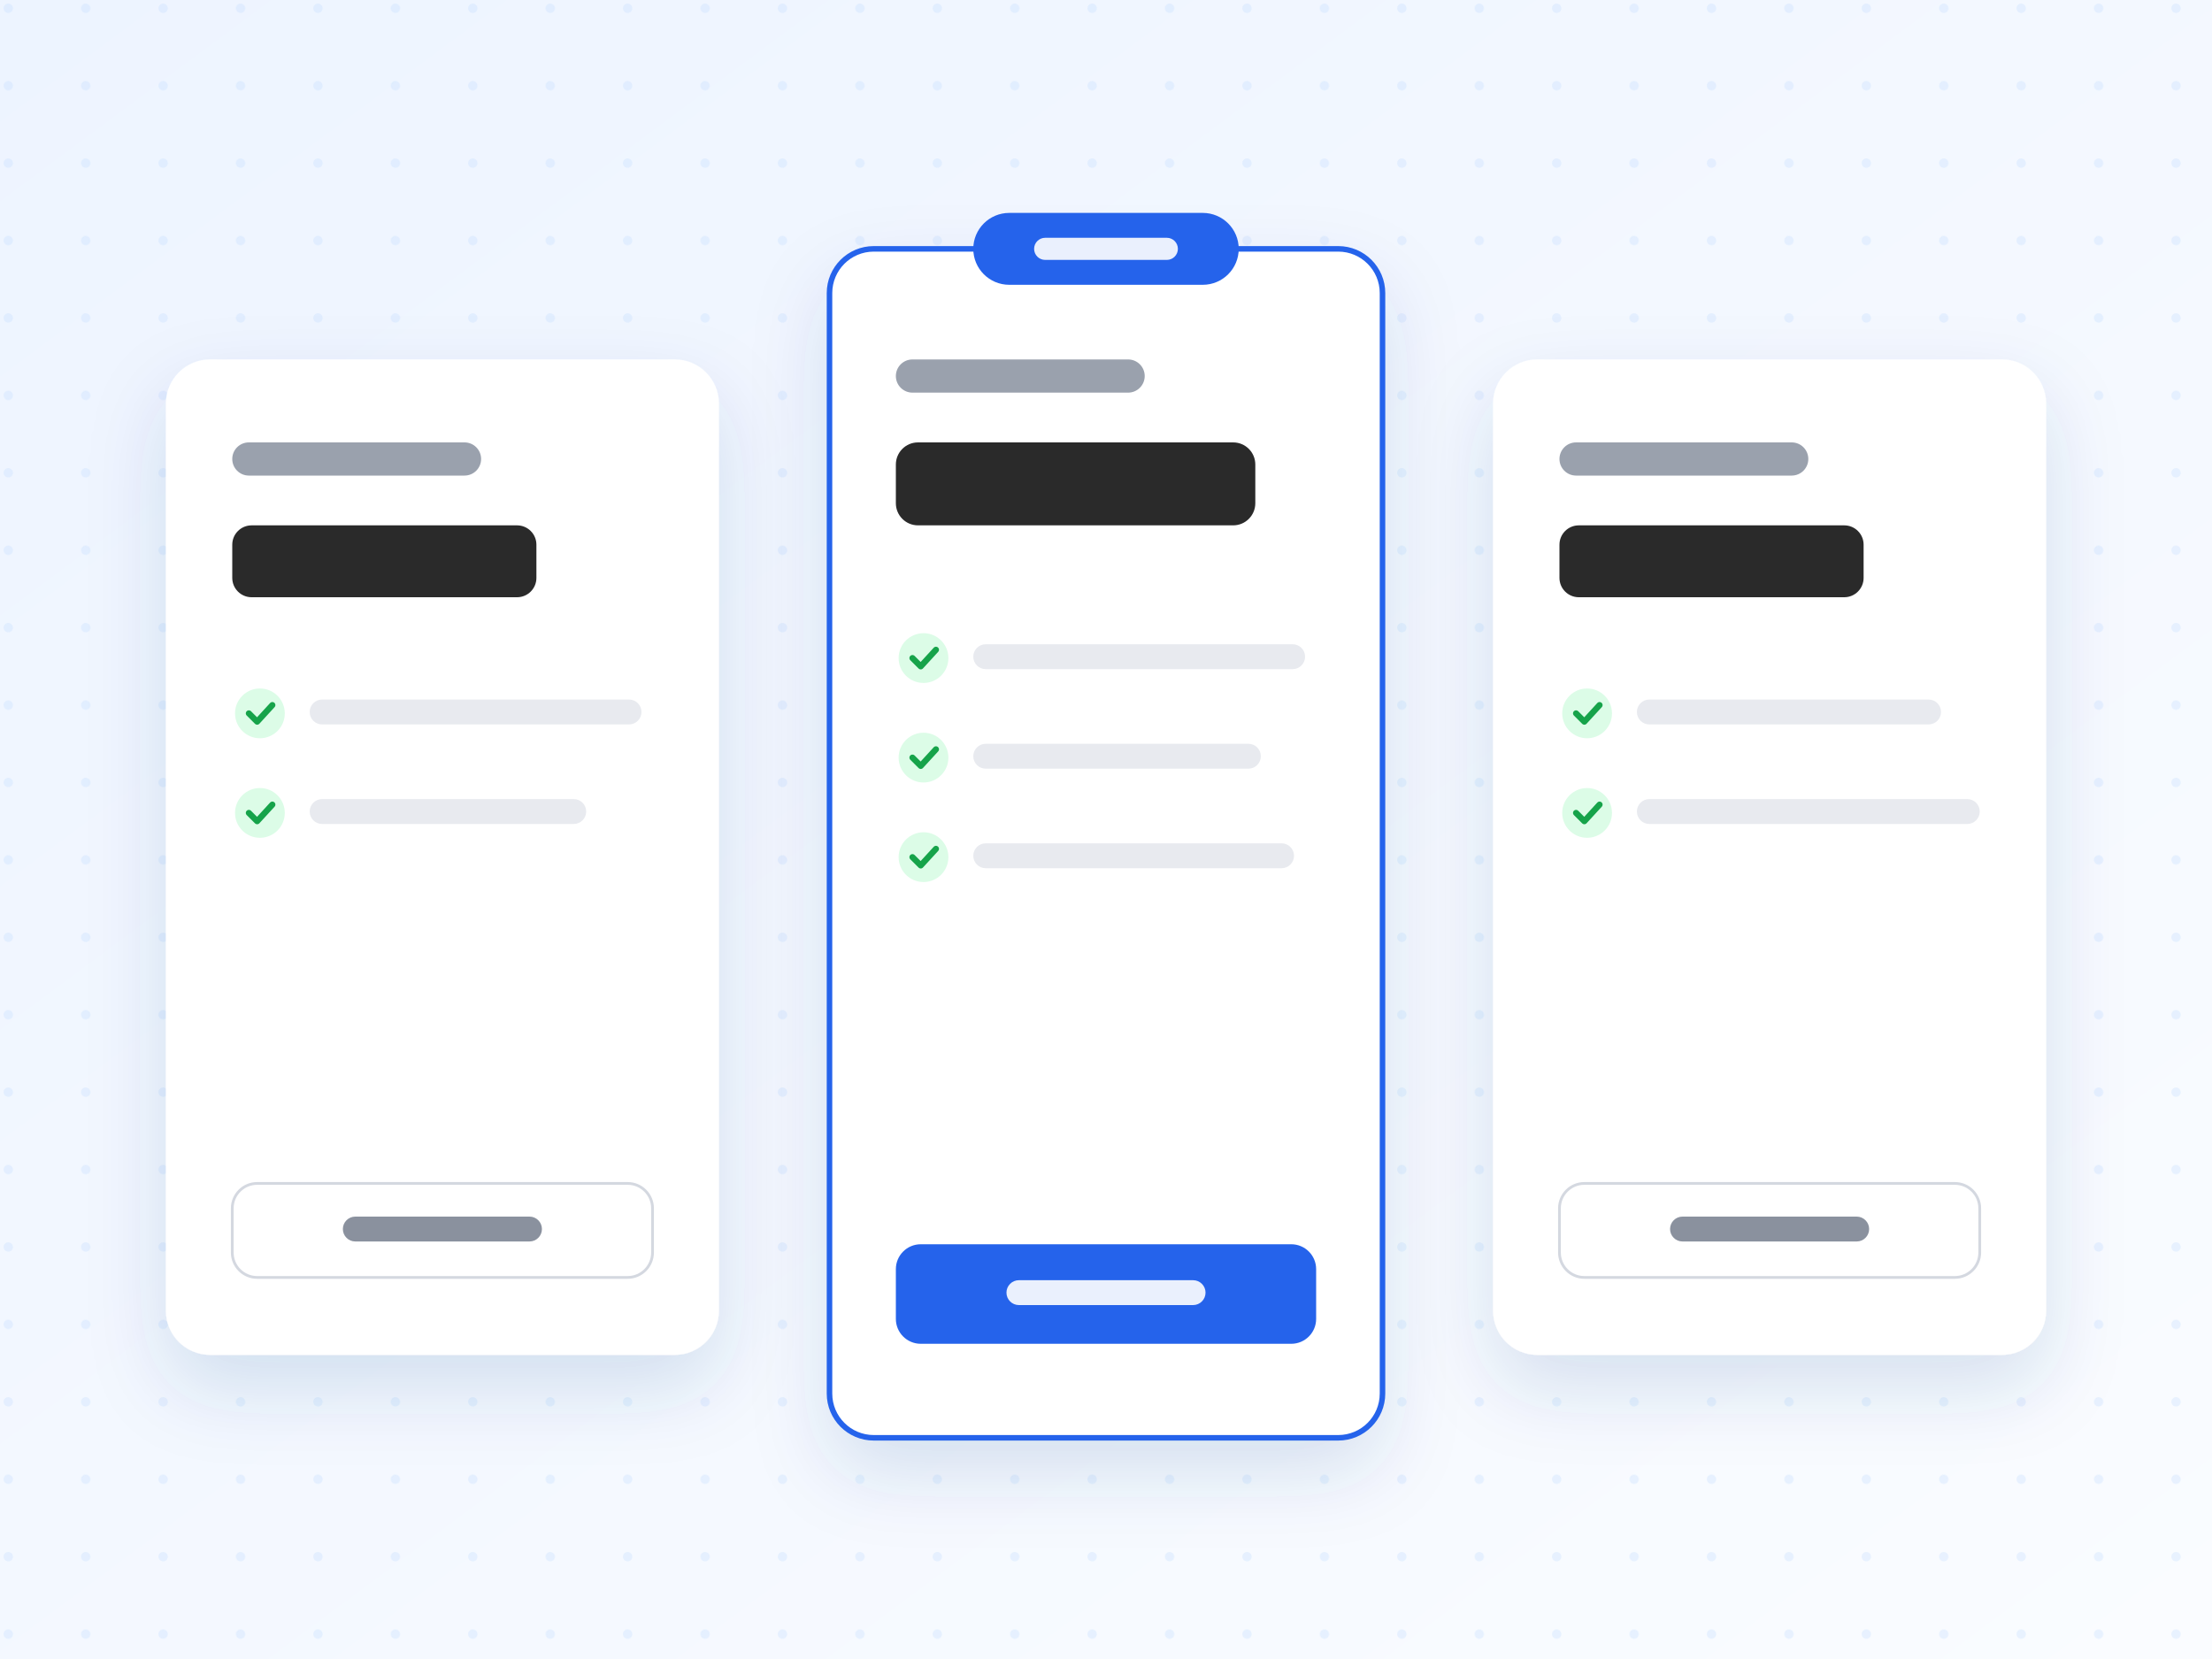
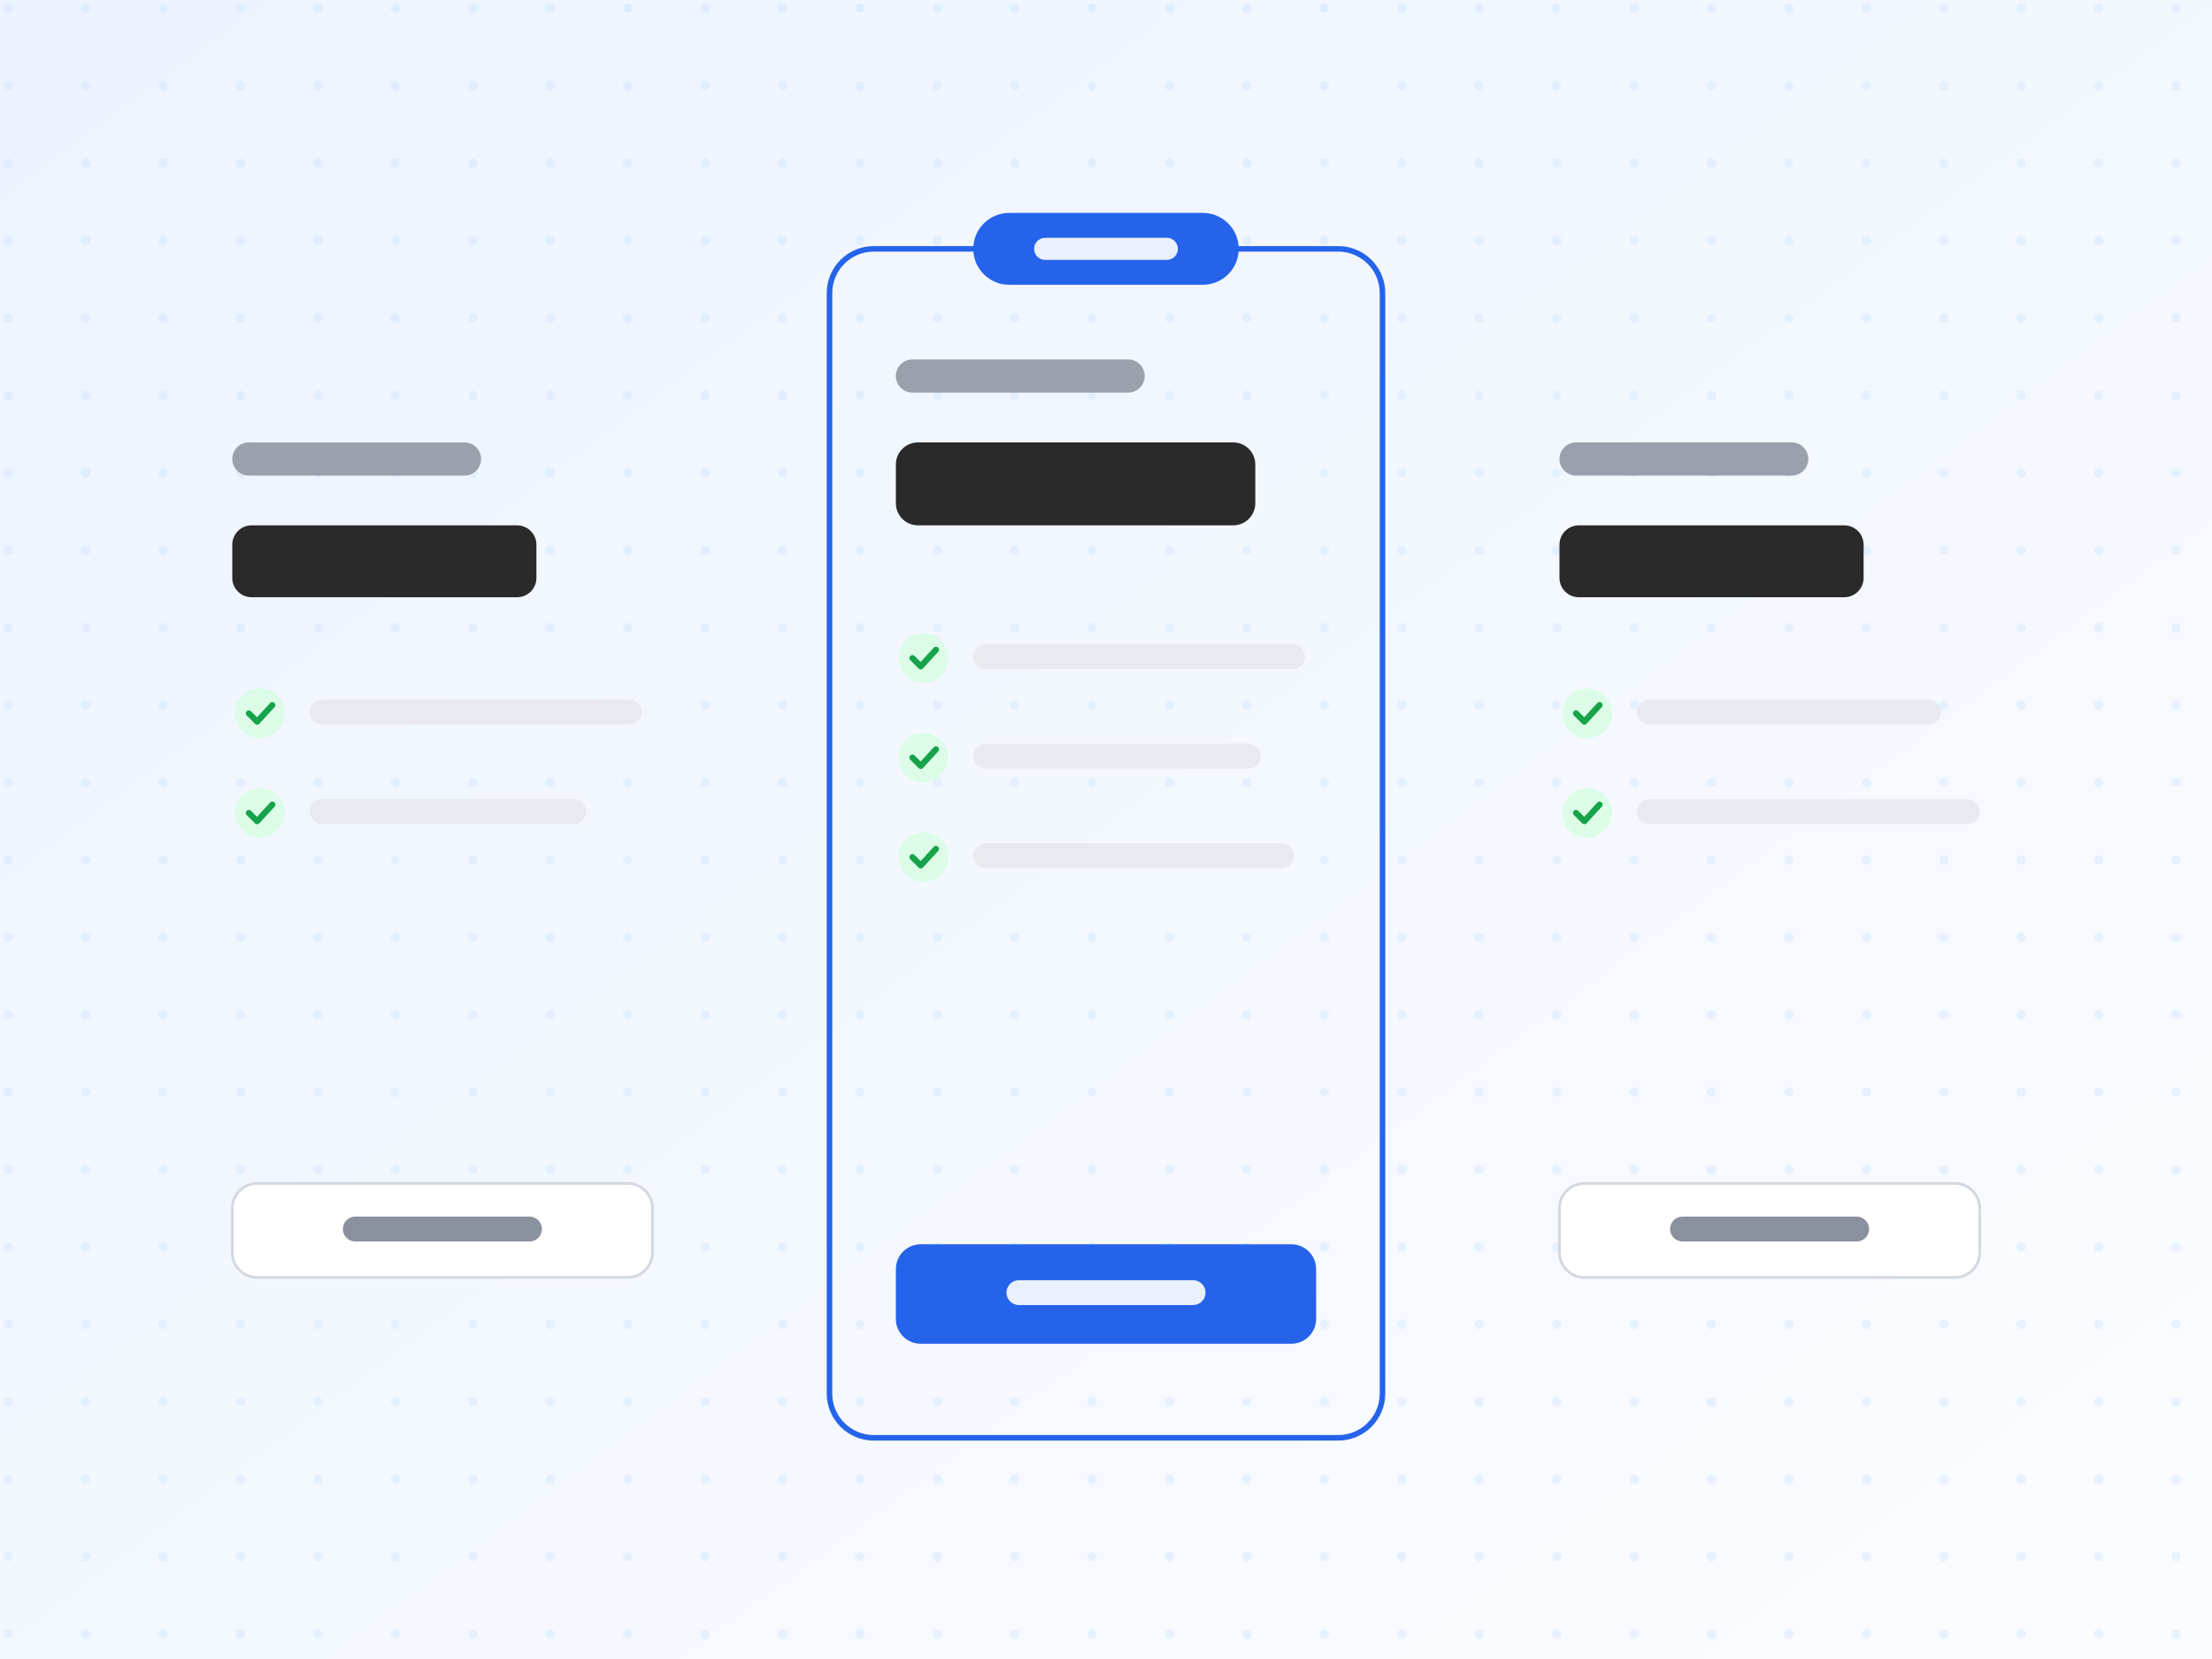
<svg xmlns="http://www.w3.org/2000/svg" viewBox="0 0 800 600">
-   <defs>
-     <linearGradient id="epBg" x1="0" y1="0" x2="1" y2="1">
-       <stop offset="0" stop-color="#edf4ff" />
-       <stop offset="1" stop-color="#fafcff" />
-     </linearGradient>
-     <pattern id="epDots" width="28" height="28" patternUnits="userSpaceOnUse">
-       <circle cx="3" cy="3" r="1.7" fill="#bfdbfe" opacity=".3" />
-     </pattern>
-     <filter id="epShadow" x="-30%" y="-30%" width="160%" height="160%">
-       <feDropShadow dx="0" dy="12" stdDeviation="14" flood-color="#1e3a8a" flood-opacity=".14" />
-     </filter>
-   </defs>
-   <rect width="800" height="600" fill="url(#epBg)" />
-   <rect width="800" height="600" fill="url(#epDots)" />
-   <g filter="url(#epShadow)">
-     <rect x="60" y="130" width="200" height="360" rx="16" fill="#fff" />
-   </g>
-   <rect x="84" y="160" width="90" height="12" rx="6" fill="#9aa1ad" />
-   <rect x="84" y="190" width="110" height="26" rx="7" fill="#2a2a2a" />
-   <circle cx="94" cy="258" r="9" fill="#dcfce7" />
-   <path d="m90 258 3 3 5.5-6" fill="none" stroke="#16a34a" stroke-width="2.2" stroke-linecap="round" stroke-linejoin="round" />
-   <rect x="112" y="253" width="120" height="9" rx="4.5" fill="#e8eaef" />
-   <circle cx="94" cy="294" r="9" fill="#dcfce7" />
-   <path d="m90 294 3 3 5.5-6" fill="none" stroke="#16a34a" stroke-width="2.2" stroke-linecap="round" stroke-linejoin="round" />
-   <rect x="112" y="289" width="100" height="9" rx="4.5" fill="#e8eaef" />
-   <rect x="84" y="428" width="152" height="34" rx="9" fill="#fff" stroke="#d4d8e0" />
-   <rect x="124" y="440" width="72" height="9" rx="4.5" fill="#8a919e" />
-   <g filter="url(#epShadow)">
-     <rect x="300" y="90" width="200" height="430" rx="16" fill="#fff" />
-   </g>
-   <rect x="300" y="90" width="200" height="430" rx="16" fill="none" stroke="#2563eb" stroke-width="2" />
-   <rect x="352" y="77" width="96" height="26" rx="13" fill="#2563eb" />
-   <rect x="374" y="86" width="52" height="8" rx="4" fill="#fff" opacity=".9" />
-   <rect x="324" y="130" width="90" height="12" rx="6" fill="#9aa1ad" />
-   <rect x="324" y="160" width="130" height="30" rx="8" fill="#2a2a2a" />
-   <circle cx="334" cy="238" r="9" fill="#dcfce7" />
-   <path d="m330 238 3 3 5.5-6" fill="none" stroke="#16a34a" stroke-width="2.2" stroke-linecap="round" stroke-linejoin="round" />
-   <rect x="352" y="233" width="120" height="9" rx="4.5" fill="#e8eaef" />
-   <circle cx="334" cy="274" r="9" fill="#dcfce7" />
-   <path d="m330 274 3 3 5.5-6" fill="none" stroke="#16a34a" stroke-width="2.2" stroke-linecap="round" stroke-linejoin="round" />
-   <rect x="352" y="269" width="104" height="9" rx="4.5" fill="#e8eaef" />
-   <circle cx="334" cy="310" r="9" fill="#dcfce7" />
-   <path d="m330 310 3 3 5.5-6" fill="none" stroke="#16a34a" stroke-width="2.2" stroke-linecap="round" stroke-linejoin="round" />
-   <rect x="352" y="305" width="116" height="9" rx="4.5" fill="#e8eaef" />
-   <rect x="324" y="450" width="152" height="36" rx="9" fill="#2563eb" />
-   <rect x="364" y="463" width="72" height="9" rx="4.5" fill="#fff" opacity=".9" />
-   <g filter="url(#epShadow)">
-     <rect x="540" y="130" width="200" height="360" rx="16" fill="#fff" />
-   </g>
-   <rect x="564" y="160" width="90" height="12" rx="6" fill="#9aa1ad" />
-   <rect x="564" y="190" width="110" height="26" rx="7" fill="#2a2a2a" />
-   <circle cx="574" cy="258" r="9" fill="#dcfce7" />
-   <path d="m570 258 3 3 5.5-6" fill="none" stroke="#16a34a" stroke-width="2.2" stroke-linecap="round" stroke-linejoin="round" />
-   <rect x="592" y="253" width="110" height="9" rx="4.5" fill="#e8eaef" />
-   <circle cx="574" cy="294" r="9" fill="#dcfce7" />
-   <path d="m570 294 3 3 5.5-6" fill="none" stroke="#16a34a" stroke-width="2.2" stroke-linecap="round" stroke-linejoin="round" />
-   <rect x="592" y="289" width="124" height="9" rx="4.5" fill="#e8eaef" />
-   <rect x="564" y="428" width="152" height="34" rx="9" fill="#fff" stroke="#d4d8e0" />
-   <rect x="604" y="440" width="72" height="9" rx="4.5" fill="#8a919e" />
+   <linearGradient id="a" x1="0" x2="1" y1="0" y2="1">
+     <stop offset="0" stop-color="#edf4ff" />
+     <stop offset="1" stop-color="#fafcff" />
+   </linearGradient>
+   <pattern id="b" height="28" patternUnits="userSpaceOnUse" width="28">
+     <circle cx="3" cy="3" fill="#bfdbfe" opacity=".3" r="1.7" />
+   </pattern>
+   <path d="m0 0h800v600h-800z" fill="url(#a)" />
+   <path d="m0 0h800v600h-800z" fill="url(#b)" />
+   <rect fill="#9aa1ad" height="12" rx="6" width="90" x="84" y="160" />
+   <rect fill="#2a2a2a" height="26" rx="7" width="110" x="84" y="190" />
+   <circle cx="94" cy="258" fill="#dcfce7" r="9" />
+   <path d="m90 258 3 3 5.5-6" fill="none" stroke="#16a34a" stroke-linecap="round" stroke-linejoin="round" stroke-width="2.2" />
+   <rect fill="#e8eaef" height="9" rx="4.5" width="120" x="112" y="253" />
+   <circle cx="94" cy="294" fill="#dcfce7" r="9" />
+   <path d="m90 294 3 3 5.5-6" fill="none" stroke="#16a34a" stroke-linecap="round" stroke-linejoin="round" stroke-width="2.2" />
+   <rect fill="#e8eaef" height="9" rx="4.5" width="100" x="112" y="289" />
+   <rect fill="#fff" height="34" rx="9" stroke="#d4d8e0" width="152" x="84" y="428" />
+   <rect fill="#8a919e" height="9" rx="4.5" width="72" x="124" y="440" />
+   <rect fill="none" height="430" rx="16" stroke="#2563eb" stroke-width="2" width="200" x="300" y="90" />
+   <rect fill="#2563eb" height="26" rx="13" width="96" x="352" y="77" />
+   <rect fill="#fff" height="8" opacity=".9" rx="4" width="52" x="374" y="86" />
+   <rect fill="#9aa1ad" height="12" rx="6" width="90" x="324" y="130" />
+   <rect fill="#2a2a2a" height="30" rx="8" width="130" x="324" y="160" />
+   <circle cx="334" cy="238" fill="#dcfce7" r="9" />
+   <path d="m330 238 3 3 5.5-6" fill="none" stroke="#16a34a" stroke-linecap="round" stroke-linejoin="round" stroke-width="2.2" />
+   <rect fill="#e8eaef" height="9" rx="4.5" width="120" x="352" y="233" />
+   <circle cx="334" cy="274" fill="#dcfce7" r="9" />
+   <path d="m330 274 3 3 5.5-6" fill="none" stroke="#16a34a" stroke-linecap="round" stroke-linejoin="round" stroke-width="2.2" />
+   <rect fill="#e8eaef" height="9" rx="4.5" width="104" x="352" y="269" />
+   <circle cx="334" cy="310" fill="#dcfce7" r="9" />
+   <path d="m330 310 3 3 5.5-6" fill="none" stroke="#16a34a" stroke-linecap="round" stroke-linejoin="round" stroke-width="2.2" />
+   <rect fill="#e8eaef" height="9" rx="4.5" width="116" x="352" y="305" />
+   <rect fill="#2563eb" height="36" rx="9" width="152" x="324" y="450" />
+   <rect fill="#fff" height="9" opacity=".9" rx="4.5" width="72" x="364" y="463" />
+   <rect fill="#9aa1ad" height="12" rx="6" width="90" x="564" y="160" />
+   <rect fill="#2a2a2a" height="26" rx="7" width="110" x="564" y="190" />
+   <circle cx="574" cy="258" fill="#dcfce7" r="9" />
+   <path d="m570 258 3 3 5.5-6" fill="none" stroke="#16a34a" stroke-linecap="round" stroke-linejoin="round" stroke-width="2.2" />
+   <rect fill="#e8eaef" height="9" rx="4.5" width="110" x="592" y="253" />
+   <circle cx="574" cy="294" fill="#dcfce7" r="9" />
+   <path d="m570 294 3 3 5.5-6" fill="none" stroke="#16a34a" stroke-linecap="round" stroke-linejoin="round" stroke-width="2.2" />
+   <rect fill="#e8eaef" height="9" rx="4.5" width="124" x="592" y="289" />
+   <rect fill="#fff" height="34" rx="9" stroke="#d4d8e0" width="152" x="564" y="428" />
+   <rect fill="#8a919e" height="9" rx="4.5" width="72" x="604" y="440" />
</svg>
